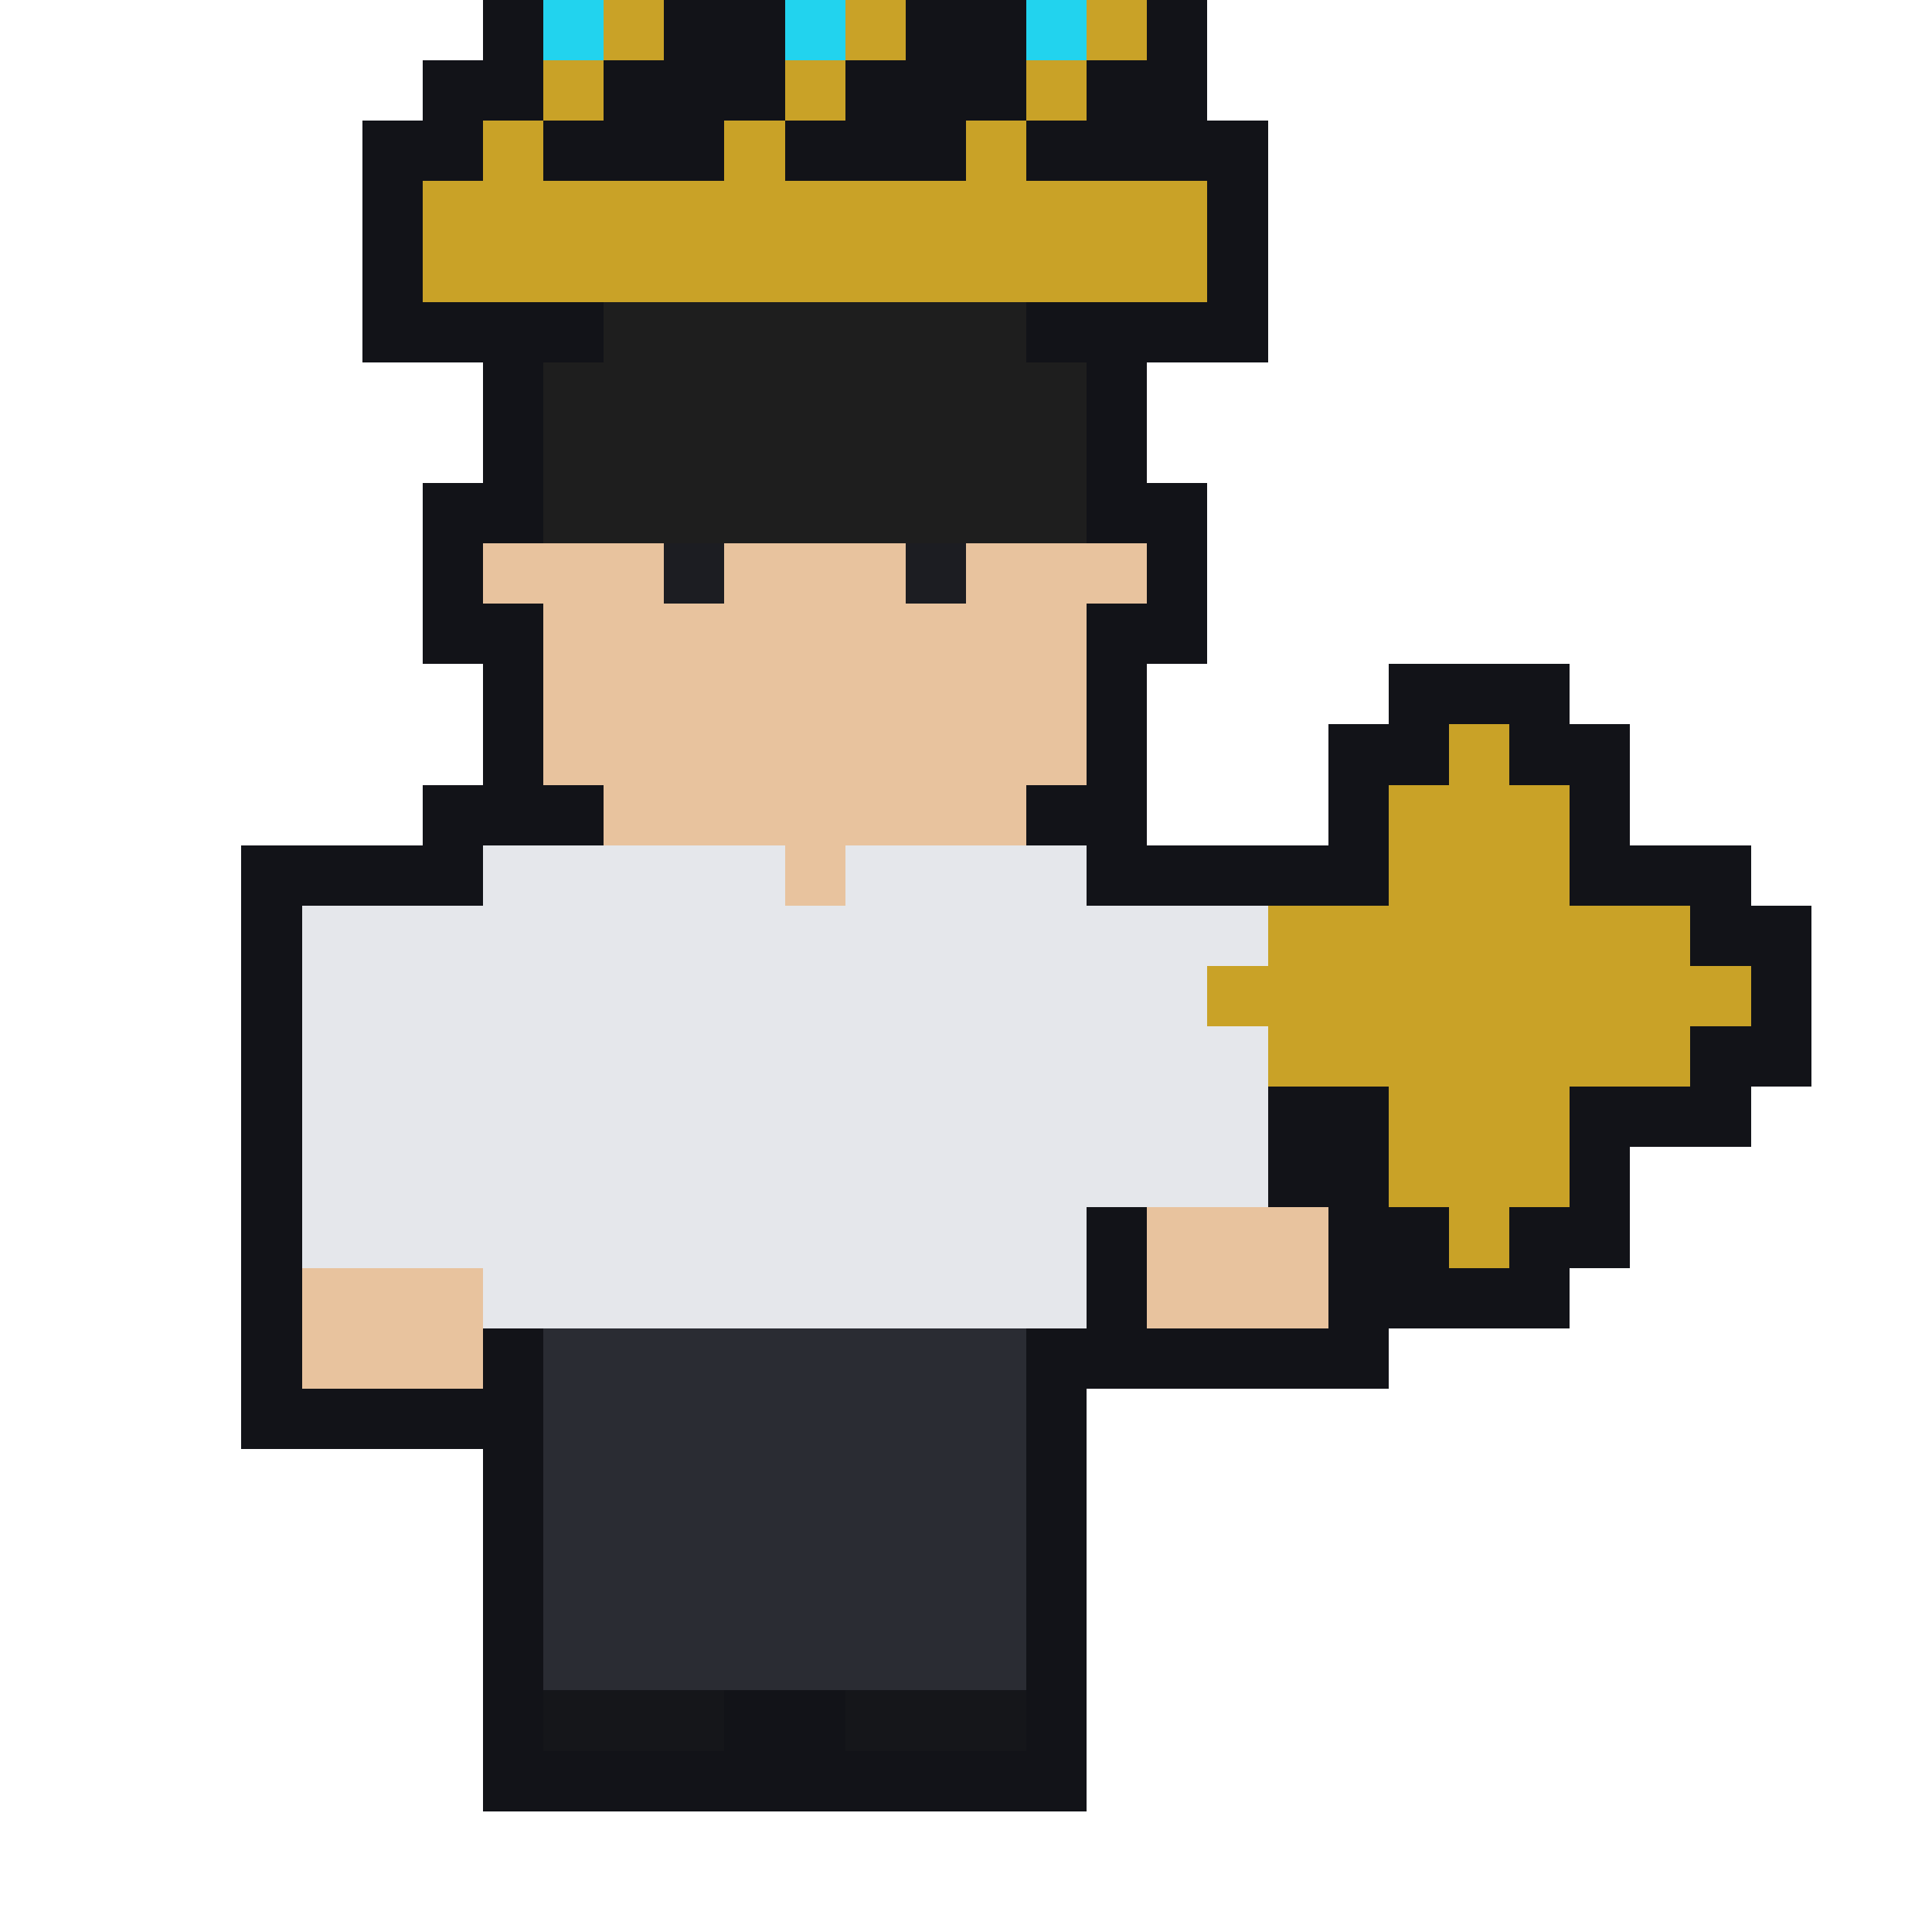
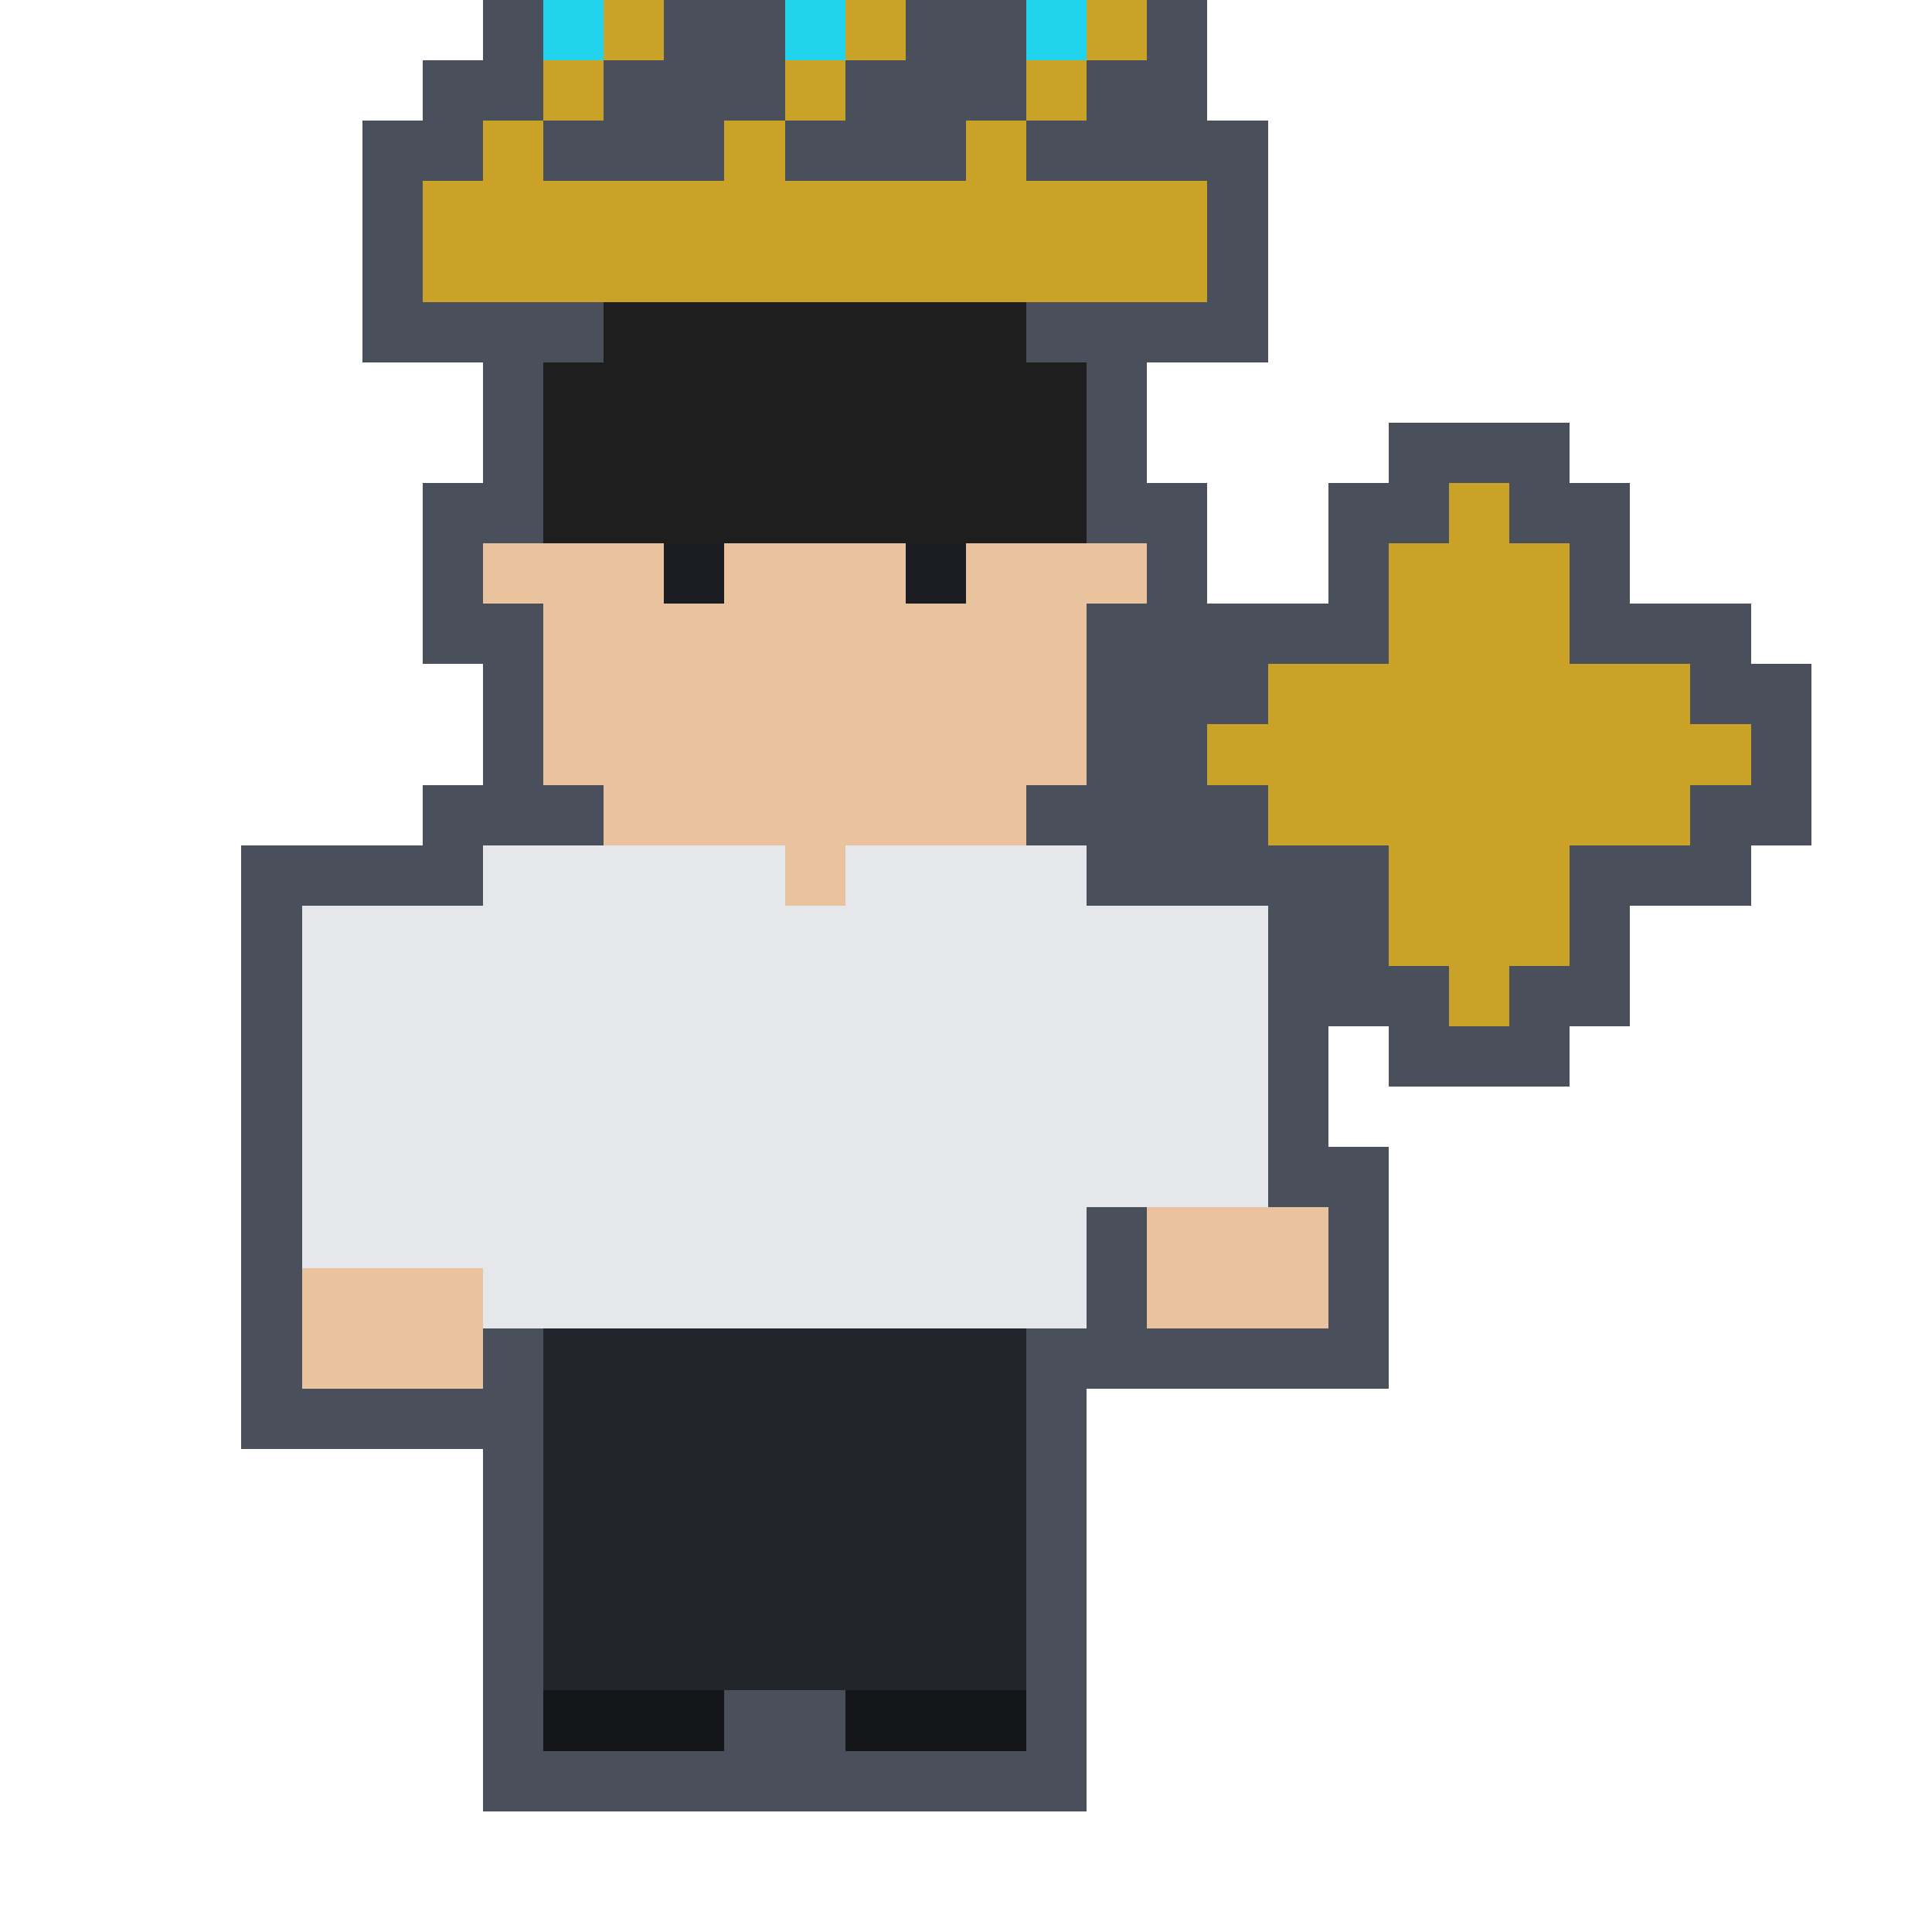
<svg xmlns="http://www.w3.org/2000/svg" viewBox="0 0 32 32" shape-rendering="crispEdges">
-   <rect x="8" y="0" width="1" height="1" fill="#121318" />
+   <rect x="8" y="0" width="1" height="1" fill="#4a4f5c" />
  <rect x="9" y="0" width="1" height="1" fill="#22d3ee" />
  <rect x="10" y="0" width="1" height="1" fill="#c9a227" />
-   <rect x="11" y="0" width="2" height="1" fill="#121318" />
+   <rect x="11" y="0" width="2" height="1" fill="#4a4f5c" />
  <rect x="13" y="0" width="1" height="1" fill="#22d3ee" />
  <rect x="14" y="0" width="1" height="1" fill="#c9a227" />
-   <rect x="15" y="0" width="2" height="1" fill="#121318" />
+   <rect x="15" y="0" width="2" height="1" fill="#4a4f5c" />
  <rect x="17" y="0" width="1" height="1" fill="#22d3ee" />
  <rect x="18" y="0" width="1" height="1" fill="#c9a227" />
-   <rect x="19" y="0" width="1" height="1" fill="#121318" />
-   <rect x="7" y="1" width="2" height="1" fill="#121318" />
+   <rect x="19" y="0" width="1" height="1" fill="#4a4f5c" />
+   <rect x="7" y="1" width="2" height="1" fill="#4a4f5c" />
  <rect x="9" y="1" width="1" height="1" fill="#c9a227" />
-   <rect x="10" y="1" width="3" height="1" fill="#121318" />
+   <rect x="10" y="1" width="3" height="1" fill="#4a4f5c" />
  <rect x="13" y="1" width="1" height="1" fill="#c9a227" />
-   <rect x="14" y="1" width="3" height="1" fill="#121318" />
+   <rect x="14" y="1" width="3" height="1" fill="#4a4f5c" />
  <rect x="17" y="1" width="1" height="1" fill="#c9a227" />
-   <rect x="18" y="1" width="2" height="1" fill="#121318" />
-   <rect x="6" y="2" width="2" height="1" fill="#121318" />
+   <rect x="18" y="1" width="2" height="1" fill="#4a4f5c" />
+   <rect x="6" y="2" width="2" height="1" fill="#4a4f5c" />
  <rect x="8" y="2" width="1" height="1" fill="#c9a227" />
-   <rect x="9" y="2" width="3" height="1" fill="#121318" />
+   <rect x="9" y="2" width="3" height="1" fill="#4a4f5c" />
  <rect x="12" y="2" width="1" height="1" fill="#c9a227" />
-   <rect x="13" y="2" width="3" height="1" fill="#121318" />
+   <rect x="13" y="2" width="3" height="1" fill="#4a4f5c" />
  <rect x="16" y="2" width="1" height="1" fill="#c9a227" />
-   <rect x="17" y="2" width="4" height="1" fill="#121318" />
-   <rect x="6" y="3" width="1" height="1" fill="#121318" />
+   <rect x="17" y="2" width="4" height="1" fill="#4a4f5c" />
+   <rect x="6" y="3" width="1" height="1" fill="#4a4f5c" />
  <rect x="7" y="3" width="13" height="1" fill="#c9a227" />
-   <rect x="20" y="3" width="1" height="1" fill="#121318" />
-   <rect x="6" y="4" width="1" height="1" fill="#121318" />
+   <rect x="20" y="3" width="1" height="1" fill="#4a4f5c" />
+   <rect x="6" y="4" width="1" height="1" fill="#4a4f5c" />
  <rect x="7" y="4" width="13" height="1" fill="#c9a227" />
-   <rect x="20" y="4" width="1" height="1" fill="#121318" />
-   <rect x="6" y="5" width="4" height="1" fill="#121318" />
+   <rect x="20" y="4" width="1" height="1" fill="#4a4f5c" />
+   <rect x="6" y="5" width="4" height="1" fill="#4a4f5c" />
  <rect x="10" y="5" width="7" height="1" fill="#1e1e1e" />
-   <rect x="17" y="5" width="4" height="1" fill="#121318" />
-   <rect x="8" y="6" width="1" height="1" fill="#121318" />
+   <rect x="17" y="5" width="4" height="1" fill="#4a4f5c" />
+   <rect x="8" y="6" width="1" height="1" fill="#4a4f5c" />
  <rect x="9" y="6" width="9" height="1" fill="#1e1e1e" />
-   <rect x="18" y="6" width="1" height="1" fill="#121318" />
-   <rect x="8" y="7" width="1" height="1" fill="#121318" />
+   <rect x="18" y="6" width="1" height="1" fill="#4a4f5c" />
+   <rect x="8" y="7" width="1" height="1" fill="#4a4f5c" />
  <rect x="9" y="7" width="9" height="1" fill="#1e1e1e" />
-   <rect x="18" y="7" width="1" height="1" fill="#121318" />
-   <rect x="7" y="8" width="2" height="1" fill="#121318" />
+   <rect x="18" y="7" width="1" height="1" fill="#4a4f5c" />
+   <rect x="23" y="7" width="3" height="1" fill="#4a4f5c" />
+   <rect x="7" y="8" width="2" height="1" fill="#4a4f5c" />
  <rect x="9" y="8" width="9" height="1" fill="#1e1e1e" />
-   <rect x="18" y="8" width="2" height="1" fill="#121318" />
-   <rect x="7" y="9" width="1" height="1" fill="#121318" />
+   <rect x="18" y="8" width="2" height="1" fill="#4a4f5c" />
+   <rect x="22" y="8" width="2" height="1" fill="#4a4f5c" />
+   <rect x="24" y="8" width="1" height="1" fill="#c9a227" />
+   <rect x="25" y="8" width="2" height="1" fill="#4a4f5c" />
+   <rect x="7" y="9" width="1" height="1" fill="#4a4f5c" />
  <rect x="8" y="9" width="3" height="1" fill="#e8c39e" />
  <rect x="11" y="9" width="1" height="1" fill="#1c1d22" />
  <rect x="12" y="9" width="3" height="1" fill="#e8c39e" />
  <rect x="15" y="9" width="1" height="1" fill="#1c1d22" />
  <rect x="16" y="9" width="3" height="1" fill="#e8c39e" />
-   <rect x="19" y="9" width="1" height="1" fill="#121318" />
-   <rect x="7" y="10" width="2" height="1" fill="#121318" />
+   <rect x="19" y="9" width="1" height="1" fill="#4a4f5c" />
+   <rect x="22" y="9" width="1" height="1" fill="#4a4f5c" />
+   <rect x="23" y="9" width="3" height="1" fill="#c9a227" />
+   <rect x="26" y="9" width="1" height="1" fill="#4a4f5c" />
+   <rect x="7" y="10" width="2" height="1" fill="#4a4f5c" />
  <rect x="9" y="10" width="9" height="1" fill="#e8c39e" />
-   <rect x="18" y="10" width="2" height="1" fill="#121318" />
-   <rect x="8" y="11" width="1" height="1" fill="#121318" />
+   <rect x="18" y="10" width="5" height="1" fill="#4a4f5c" />
+   <rect x="23" y="10" width="3" height="1" fill="#c9a227" />
+   <rect x="26" y="10" width="3" height="1" fill="#4a4f5c" />
+   <rect x="8" y="11" width="1" height="1" fill="#4a4f5c" />
  <rect x="9" y="11" width="9" height="1" fill="#e8c39e" />
-   <rect x="18" y="11" width="1" height="1" fill="#121318" />
-   <rect x="23" y="11" width="3" height="1" fill="#121318" />
-   <rect x="8" y="12" width="1" height="1" fill="#121318" />
+   <rect x="18" y="11" width="3" height="1" fill="#4a4f5c" />
+   <rect x="21" y="11" width="7" height="1" fill="#c9a227" />
+   <rect x="28" y="11" width="2" height="1" fill="#4a4f5c" />
+   <rect x="8" y="12" width="1" height="1" fill="#4a4f5c" />
  <rect x="9" y="12" width="9" height="1" fill="#e8c39e" />
-   <rect x="18" y="12" width="1" height="1" fill="#121318" />
-   <rect x="22" y="12" width="2" height="1" fill="#121318" />
-   <rect x="24" y="12" width="1" height="1" fill="#c9a227" />
-   <rect x="25" y="12" width="2" height="1" fill="#121318" />
-   <rect x="7" y="13" width="3" height="1" fill="#121318" />
+   <rect x="18" y="12" width="2" height="1" fill="#4a4f5c" />
+   <rect x="20" y="12" width="9" height="1" fill="#c9a227" />
+   <rect x="29" y="12" width="1" height="1" fill="#4a4f5c" />
+   <rect x="7" y="13" width="3" height="1" fill="#4a4f5c" />
  <rect x="10" y="13" width="7" height="1" fill="#e8c39e" />
-   <rect x="17" y="13" width="2" height="1" fill="#121318" />
-   <rect x="22" y="13" width="1" height="1" fill="#121318" />
-   <rect x="23" y="13" width="3" height="1" fill="#c9a227" />
-   <rect x="26" y="13" width="1" height="1" fill="#121318" />
-   <rect x="4" y="14" width="4" height="1" fill="#121318" />
+   <rect x="17" y="13" width="4" height="1" fill="#4a4f5c" />
+   <rect x="21" y="13" width="7" height="1" fill="#c9a227" />
+   <rect x="28" y="13" width="2" height="1" fill="#4a4f5c" />
+   <rect x="4" y="14" width="4" height="1" fill="#4a4f5c" />
  <rect x="8" y="14" width="5" height="1" fill="#e5e7eb" />
  <rect x="13" y="14" width="1" height="1" fill="#e8c39e" />
  <rect x="14" y="14" width="4" height="1" fill="#e5e7eb" />
-   <rect x="18" y="14" width="5" height="1" fill="#121318" />
+   <rect x="18" y="14" width="5" height="1" fill="#4a4f5c" />
  <rect x="23" y="14" width="3" height="1" fill="#c9a227" />
-   <rect x="26" y="14" width="3" height="1" fill="#121318" />
-   <rect x="4" y="15" width="1" height="1" fill="#121318" />
+   <rect x="26" y="14" width="3" height="1" fill="#4a4f5c" />
+   <rect x="4" y="15" width="1" height="1" fill="#4a4f5c" />
  <rect x="5" y="15" width="16" height="1" fill="#e5e7eb" />
-   <rect x="21" y="15" width="7" height="1" fill="#c9a227" />
-   <rect x="28" y="15" width="2" height="1" fill="#121318" />
-   <rect x="4" y="16" width="1" height="1" fill="#121318" />
-   <rect x="5" y="16" width="15" height="1" fill="#e5e7eb" />
-   <rect x="20" y="16" width="9" height="1" fill="#c9a227" />
-   <rect x="29" y="16" width="1" height="1" fill="#121318" />
-   <rect x="4" y="17" width="1" height="1" fill="#121318" />
+   <rect x="21" y="15" width="2" height="1" fill="#4a4f5c" />
+   <rect x="23" y="15" width="3" height="1" fill="#c9a227" />
+   <rect x="26" y="15" width="1" height="1" fill="#4a4f5c" />
+   <rect x="4" y="16" width="1" height="1" fill="#4a4f5c" />
+   <rect x="5" y="16" width="16" height="1" fill="#e5e7eb" />
+   <rect x="21" y="16" width="3" height="1" fill="#4a4f5c" />
+   <rect x="24" y="16" width="1" height="1" fill="#c9a227" />
+   <rect x="25" y="16" width="2" height="1" fill="#4a4f5c" />
+   <rect x="4" y="17" width="1" height="1" fill="#4a4f5c" />
  <rect x="5" y="17" width="16" height="1" fill="#e5e7eb" />
-   <rect x="21" y="17" width="7" height="1" fill="#c9a227" />
-   <rect x="28" y="17" width="2" height="1" fill="#121318" />
-   <rect x="4" y="18" width="1" height="1" fill="#121318" />
+   <rect x="21" y="17" width="1" height="1" fill="#4a4f5c" />
+   <rect x="23" y="17" width="3" height="1" fill="#4a4f5c" />
+   <rect x="4" y="18" width="1" height="1" fill="#4a4f5c" />
  <rect x="5" y="18" width="16" height="1" fill="#e5e7eb" />
-   <rect x="21" y="18" width="2" height="1" fill="#121318" />
-   <rect x="23" y="18" width="3" height="1" fill="#c9a227" />
-   <rect x="26" y="18" width="3" height="1" fill="#121318" />
-   <rect x="4" y="19" width="1" height="1" fill="#121318" />
+   <rect x="21" y="18" width="1" height="1" fill="#4a4f5c" />
+   <rect x="4" y="19" width="1" height="1" fill="#4a4f5c" />
  <rect x="5" y="19" width="16" height="1" fill="#e5e7eb" />
-   <rect x="21" y="19" width="2" height="1" fill="#121318" />
-   <rect x="23" y="19" width="3" height="1" fill="#c9a227" />
-   <rect x="26" y="19" width="1" height="1" fill="#121318" />
-   <rect x="4" y="20" width="1" height="1" fill="#121318" />
+   <rect x="21" y="19" width="2" height="1" fill="#4a4f5c" />
+   <rect x="4" y="20" width="1" height="1" fill="#4a4f5c" />
  <rect x="5" y="20" width="13" height="1" fill="#e5e7eb" />
-   <rect x="18" y="20" width="1" height="1" fill="#121318" />
+   <rect x="18" y="20" width="1" height="1" fill="#4a4f5c" />
  <rect x="19" y="20" width="3" height="1" fill="#e8c39e" />
-   <rect x="22" y="20" width="2" height="1" fill="#121318" />
-   <rect x="24" y="20" width="1" height="1" fill="#c9a227" />
-   <rect x="25" y="20" width="2" height="1" fill="#121318" />
-   <rect x="4" y="21" width="1" height="1" fill="#121318" />
+   <rect x="22" y="20" width="1" height="1" fill="#4a4f5c" />
+   <rect x="4" y="21" width="1" height="1" fill="#4a4f5c" />
  <rect x="5" y="21" width="3" height="1" fill="#e8c39e" />
  <rect x="8" y="21" width="10" height="1" fill="#e5e7eb" />
-   <rect x="18" y="21" width="1" height="1" fill="#121318" />
+   <rect x="18" y="21" width="1" height="1" fill="#4a4f5c" />
  <rect x="19" y="21" width="3" height="1" fill="#e8c39e" />
-   <rect x="22" y="21" width="4" height="1" fill="#121318" />
-   <rect x="4" y="22" width="1" height="1" fill="#121318" />
+   <rect x="22" y="21" width="1" height="1" fill="#4a4f5c" />
+   <rect x="4" y="22" width="1" height="1" fill="#4a4f5c" />
  <rect x="5" y="22" width="3" height="1" fill="#e8c39e" />
-   <rect x="8" y="22" width="1" height="1" fill="#121318" />
-   <rect x="9" y="22" width="8" height="1" fill="#2a2c33" />
-   <rect x="17" y="22" width="6" height="1" fill="#121318" />
-   <rect x="4" y="23" width="5" height="1" fill="#121318" />
-   <rect x="9" y="23" width="8" height="1" fill="#2a2c33" />
-   <rect x="17" y="23" width="1" height="1" fill="#121318" />
-   <rect x="8" y="24" width="1" height="1" fill="#121318" />
-   <rect x="9" y="24" width="8" height="1" fill="#2a2c33" />
-   <rect x="17" y="24" width="1" height="1" fill="#121318" />
-   <rect x="8" y="25" width="1" height="1" fill="#121318" />
-   <rect x="9" y="25" width="8" height="1" fill="#2a2c33" />
-   <rect x="17" y="25" width="1" height="1" fill="#121318" />
-   <rect x="8" y="26" width="1" height="1" fill="#121318" />
-   <rect x="9" y="26" width="8" height="1" fill="#2a2c33" />
-   <rect x="17" y="26" width="1" height="1" fill="#121318" />
-   <rect x="8" y="27" width="1" height="1" fill="#121318" />
-   <rect x="9" y="27" width="8" height="1" fill="#2a2c33" />
-   <rect x="17" y="27" width="1" height="1" fill="#121318" />
-   <rect x="8" y="28" width="1" height="1" fill="#121318" />
+   <rect x="8" y="22" width="1" height="1" fill="#4a4f5c" />
+   <rect x="9" y="22" width="8" height="1" fill="#23252c" />
+   <rect x="17" y="22" width="6" height="1" fill="#4a4f5c" />
+   <rect x="4" y="23" width="5" height="1" fill="#4a4f5c" />
+   <rect x="9" y="23" width="8" height="1" fill="#23252c" />
+   <rect x="17" y="23" width="1" height="1" fill="#4a4f5c" />
+   <rect x="8" y="24" width="1" height="1" fill="#4a4f5c" />
+   <rect x="9" y="24" width="8" height="1" fill="#23252c" />
+   <rect x="17" y="24" width="1" height="1" fill="#4a4f5c" />
+   <rect x="8" y="25" width="1" height="1" fill="#4a4f5c" />
+   <rect x="9" y="25" width="8" height="1" fill="#23252c" />
+   <rect x="17" y="25" width="1" height="1" fill="#4a4f5c" />
+   <rect x="8" y="26" width="1" height="1" fill="#4a4f5c" />
+   <rect x="9" y="26" width="8" height="1" fill="#23252c" />
+   <rect x="17" y="26" width="1" height="1" fill="#4a4f5c" />
+   <rect x="8" y="27" width="1" height="1" fill="#4a4f5c" />
+   <rect x="9" y="27" width="8" height="1" fill="#23252c" />
+   <rect x="17" y="27" width="1" height="1" fill="#4a4f5c" />
+   <rect x="8" y="28" width="1" height="1" fill="#4a4f5c" />
  <rect x="9" y="28" width="3" height="1" fill="#15161a" />
-   <rect x="12" y="28" width="2" height="1" fill="#121318" />
+   <rect x="12" y="28" width="2" height="1" fill="#4a4f5c" />
  <rect x="14" y="28" width="3" height="1" fill="#15161a" />
-   <rect x="17" y="28" width="1" height="1" fill="#121318" />
-   <rect x="8" y="29" width="10" height="1" fill="#121318" />
+   <rect x="17" y="28" width="1" height="1" fill="#4a4f5c" />
+   <rect x="8" y="29" width="10" height="1" fill="#4a4f5c" />
</svg>
